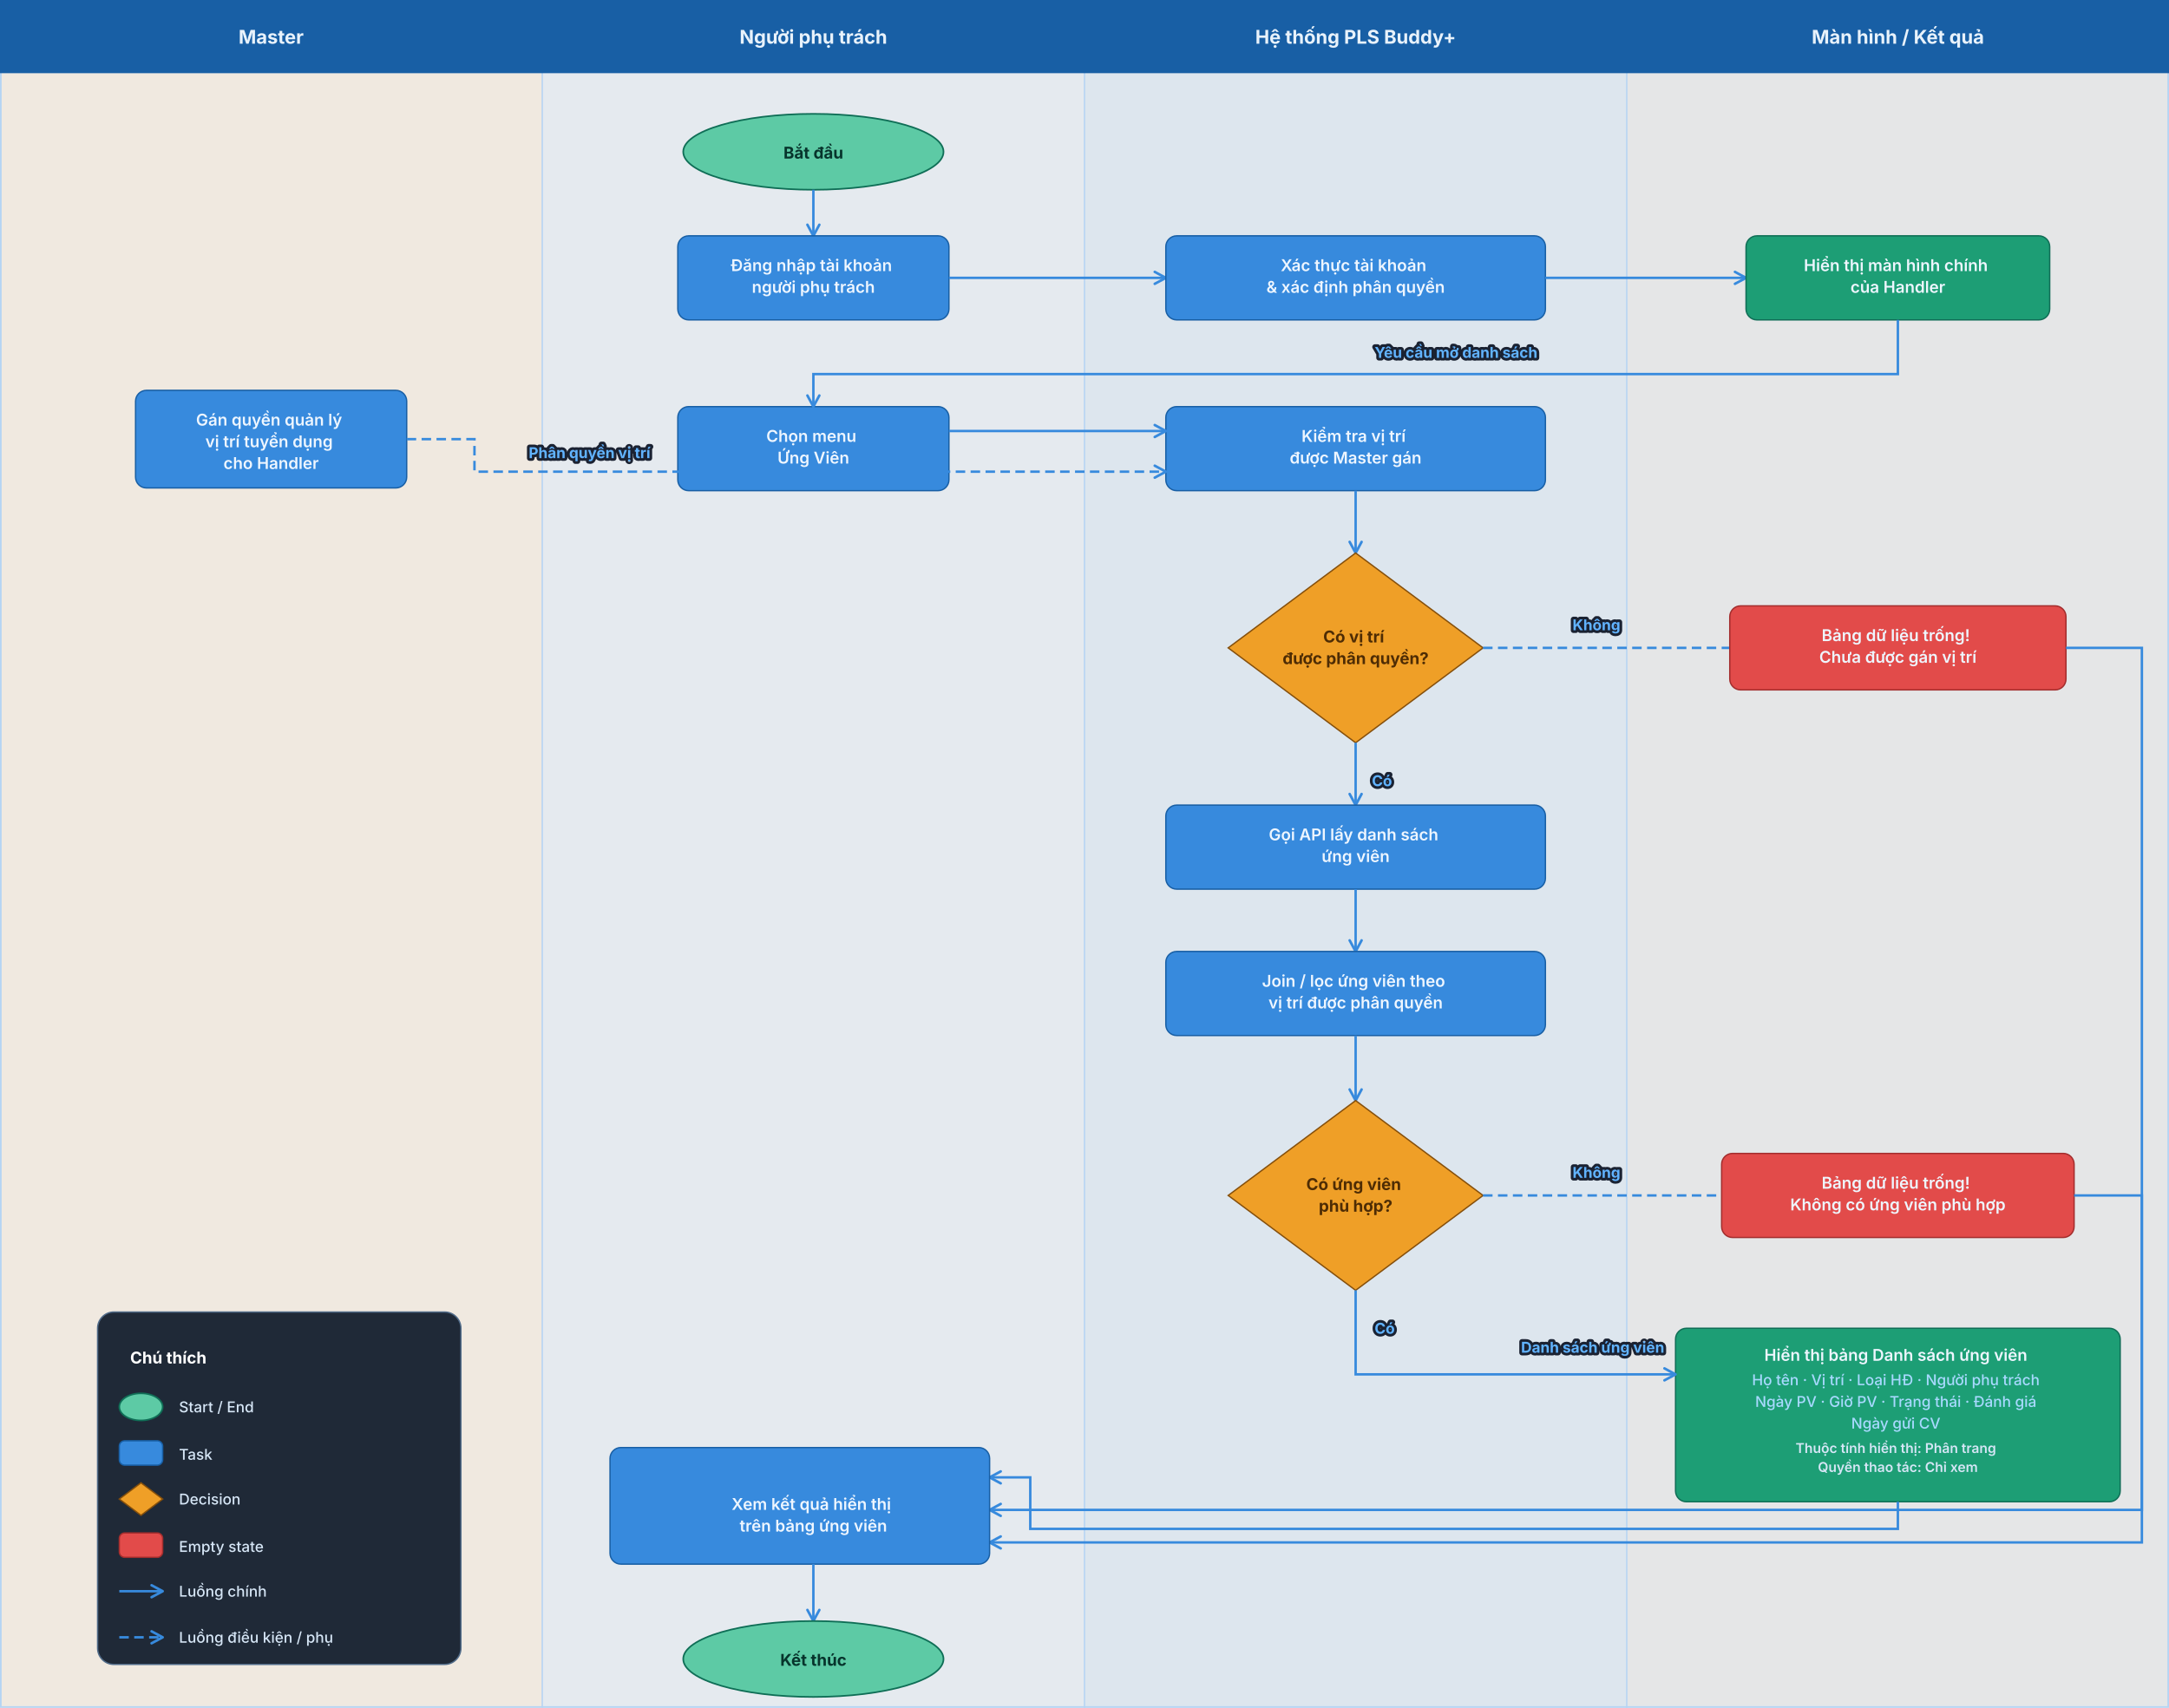
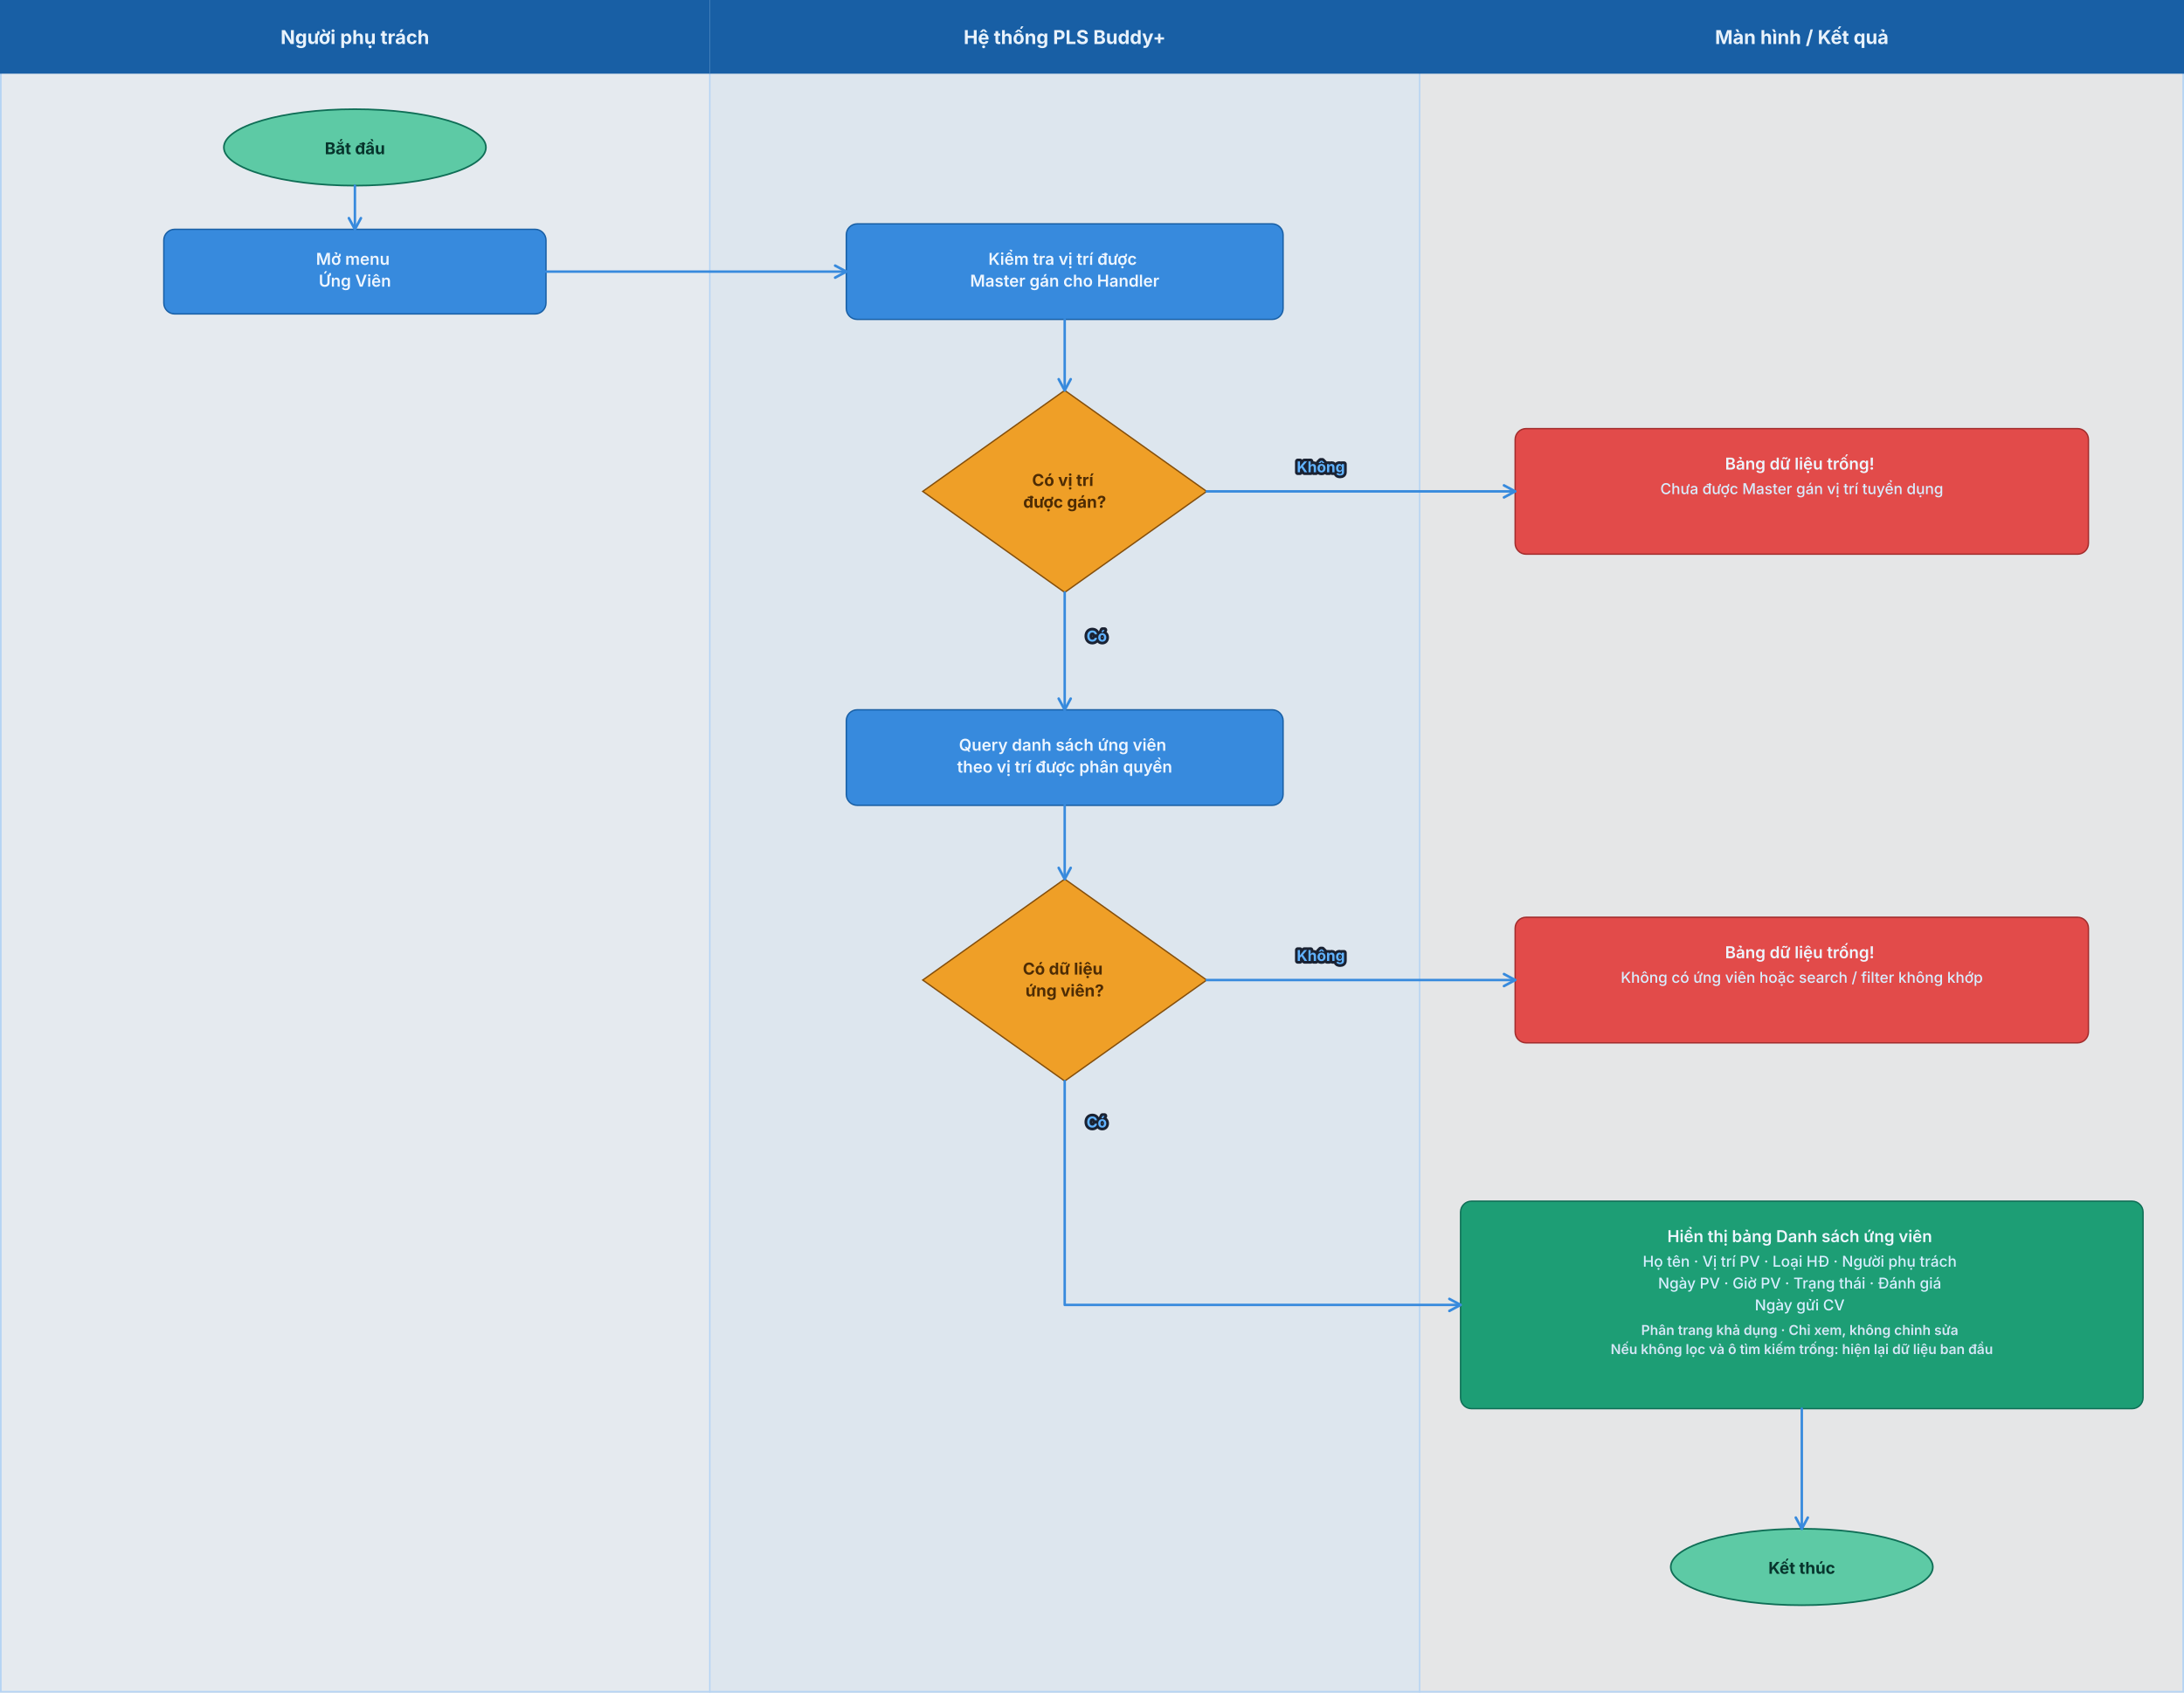
- <svg xmlns="http://www.w3.org/2000/svg" width="1600" height="1260" viewBox="0 0 1600 1260" preserveAspectRatio="xMidYMid meet" role="img" aria-label="Swimlane chart mục 1.1">
+ <svg xmlns="http://www.w3.org/2000/svg" width="1600" height="1240" viewBox="0 0 1600 1240" preserveAspectRatio="xMidYMid meet" role="img" aria-label="Swimlane chart hiển thị bảng danh sách ứng viên">
  <defs>
    <style>
      .outer-border { fill: none; stroke: #b5d4f4; stroke-width: 1.2; }
      .divider { stroke: #b5d4f4; stroke-width: 1; }
      .lane-head { fill: #185fa5; }
      .lane-title {
        fill: #e8f2fb;
        font-family: "SF Pro Text", "Inter", "Segoe UI", sans-serif;
        font-size: 14px;
        font-weight: 700;
        text-anchor: middle;
        dominant-baseline: middle;
      }
-       .lane-master { fill: #ef9f27; opacity: 0.08; }
      .lane-handler { fill: #378add; opacity: 0.06; }
-       .lane-system { fill: #378add; opacity: 0.1; }
+       .lane-system { fill: #378add; opacity: 0.10; }
      .lane-result { fill: #6b7280; opacity: 0.08; }
      .task { fill: #378add; stroke: #185fa5; stroke-width: 1; }
      .result-ok { fill: #1d9e75; stroke: #0f6e56; stroke-width: 1; }
      .result-empty { fill: #e24b4a; stroke: #a32d2d; stroke-width: 1; }
      .start-end { fill: #5dcaa5; stroke: #0f6e56; stroke-width: 1.2; }
      .decision { fill: #ef9f27; stroke: #854f0b; stroke-width: 1; }
      .text-light {
        fill: #eef6ff;
        font-family: "SF Pro Text", "Inter", "Segoe UI", sans-serif;
        font-size: 12px;
        font-weight: 600;
        text-anchor: middle;
      }
      .text-dark {
        fill: #07342c;
        font-family: "SF Pro Text", "Inter", "Segoe UI", sans-serif;
        font-size: 12px;
        font-weight: 700;
        text-anchor: middle;
      }
      .decision-text {
        fill: #4e2c04;
        font-family: "SF Pro Text", "Inter", "Segoe UI", sans-serif;
        font-size: 12px;
        font-weight: 700;
        text-anchor: middle;
      }
      .subtext {
-         fill: #a8d9ff;
+         fill: #d8eeff;
        font-family: "SF Pro Text", "Inter", "Segoe UI", sans-serif;
        font-size: 11px;
        font-weight: 500;
        text-anchor: middle;
-       }
-       .legend-card { fill: #1f2937; stroke: #506b89; stroke-width: 1; }
-       .legend-title {
-         fill: #ffffff;
-         font-family: "SF Pro Text", "Inter", "Segoe UI", sans-serif;
-         font-size: 12px;
-         font-weight: 700;
-       }
-       .legend-text {
-         fill: #d6e6f6;
-         font-family: "SF Pro Text", "Inter", "Segoe UI", sans-serif;
-         font-size: 11px;
-         font-weight: 500;
      }
      .meta-text {
        fill: #d6e6f6;
        font-family: "SF Pro Text", "Inter", "Segoe UI", sans-serif;
        font-size: 10px;
        font-weight: 600;
        text-anchor: middle;
      }
      .line {
        fill: none;
        stroke: #378add;
        stroke-width: 1.8;
-         marker-end: url(#arrow);
-       }
-       .line-dashed {
-         fill: none;
-         stroke: #378add;
-         stroke-width: 1.8;
-         stroke-dasharray: 7 4;
+         stroke-linecap: round;
+         stroke-linejoin: round;
        marker-end: url(#arrow);
      }
      .line-label {
        fill: #61b3ff;
        font-family: "SF Pro Text", "Inter", "Segoe UI", sans-serif;
        font-size: 11px;
        font-weight: 700;
        paint-order: stroke;
        stroke: rgba(10, 18, 34, 0.92);
        stroke-width: 4px;
        stroke-linejoin: round;
      }
    </style>
    <marker id="arrow" viewBox="0 0 10 10" refX="8" refY="5" markerWidth="7" markerHeight="7" orient="auto-start-reverse">
      <path d="M1.5 1.5L8 5L1.5 8.5" fill="none" stroke="#378add" stroke-width="1.5" stroke-linecap="round" stroke-linejoin="round" />
    </marker>
  </defs>
-   <rect class="lane-master" x="0" y="54" width="400" height="1206" />
-   <rect class="lane-handler" x="400" y="54" width="400" height="1206" />
-   <rect class="lane-system" x="800" y="54" width="400" height="1206" />
-   <rect class="lane-result" x="1200" y="54" width="400" height="1206" />
-   <rect class="outer-border" x="0.6" y="0.6" width="1598.8" height="1258.8" />
-   <line class="divider" x1="400" y1="0" x2="400" y2="1260" />
-   <line class="divider" x1="800" y1="0" x2="800" y2="1260" />
-   <line class="divider" x1="1200" y1="0" x2="1200" y2="1260" />
-   <rect class="lane-head" x="0" y="0" width="400" height="54" />
-   <rect class="lane-head" x="400" y="0" width="400" height="54" />
-   <rect class="lane-head" x="800" y="0" width="400" height="54" />
-   <rect class="lane-head" x="1200" y="0" width="400" height="54" />
-   <text class="lane-title" x="200" y="27">Master</text>
-   <text class="lane-title" x="600" y="27">Người phụ trách</text>
-   <text class="lane-title" x="1000" y="27">Hệ thống PLS Buddy+</text>
-   <text class="lane-title" x="1400" y="27">Màn hình / Kết quả</text>
-   <ellipse class="start-end" cx="600" cy="112" rx="96" ry="28" />
-   <text class="text-dark" x="600" y="117">Bắt đầu</text>
-   <line class="line" x1="600" y1="140" x2="600" y2="174" />
-   <rect class="task" x="500" y="174" width="200" height="62" rx="8" />
-   <text class="text-light" x="600" y="200">
-     <tspan x="600" dy="0">Đăng nhập tài khoản</tspan>
-     <tspan x="600" dy="16">người phụ trách</tspan>
+   <rect class="lane-handler" x="0" y="54" width="520" height="1186" />
+   <rect class="lane-system" x="520" y="54" width="520" height="1186" />
+   <rect class="lane-result" x="1040" y="54" width="560" height="1186" />
+   <rect class="outer-border" x="0.6" y="0.6" width="1598.8" height="1238.8" />
+   <line class="divider" x1="520" y1="0" x2="520" y2="1240" />
+   <line class="divider" x1="1040" y1="0" x2="1040" y2="1240" />
+   <rect class="lane-head" x="0" y="0" width="520" height="54" />
+   <rect class="lane-head" x="520" y="0" width="520" height="54" />
+   <rect class="lane-head" x="1040" y="0" width="560" height="54" />
+   <text class="lane-title" x="260" y="27">Người phụ trách</text>
+   <text class="lane-title" x="780" y="27">Hệ thống PLS Buddy+</text>
+   <text class="lane-title" x="1320" y="27">Màn hình / Kết quả</text>
+   <ellipse class="start-end" cx="260" cy="108" rx="96" ry="28" />
+   <text class="text-dark" x="260" y="113">Bắt đầu</text>
+   <rect class="task" x="120" y="168" width="280" height="62" rx="8" />
+   <text class="text-light" x="260" y="194">
+     <tspan x="260" dy="0">Mở menu</tspan>
+     <tspan x="260" dy="16">Ứng Viên</tspan>
  </text>
-   <line class="line" x1="700" y1="205" x2="860" y2="205" />
-   <rect class="task" x="860" y="174" width="280" height="62" rx="8" />
-   <text class="text-light" x="1000" y="200">
-     <tspan x="1000" dy="0">Xác thực tài khoản</tspan>
-     <tspan x="1000" dy="16">&amp; xác định phân quyền</tspan>
+   <rect class="task" x="620" y="164" width="320" height="70" rx="8" />
+   <text class="text-light" x="780" y="194">
+     <tspan x="780" dy="0">Kiểm tra vị trí được</tspan>
+     <tspan x="780" dy="16">Master gán cho Handler</tspan>
  </text>
-   <line class="line" x1="1140" y1="205" x2="1288" y2="205" />
-   <rect class="result-ok" x="1288" y="174" width="224" height="62" rx="8" />
-   <text class="text-light" x="1400" y="200">
-     <tspan x="1400" dy="0">Hiển thị màn hình chính</tspan>
-     <tspan x="1400" dy="16">của Handler</tspan>
+   <polygon class="decision" points="780,286 884,360 780,434 676,360" />
+   <text class="decision-text" x="780" y="356">
+     <tspan x="780" dy="0">Có vị trí</tspan>
+     <tspan x="780" dy="16">được gán?</tspan>
  </text>
-   <rect class="task" x="500" y="300" width="200" height="62" rx="8" />
-   <text class="text-light" x="600" y="326">
-     <tspan x="600" dy="0">Chọn menu</tspan>
-     <tspan x="600" dy="16">Ứng Viên</tspan>
+   <rect class="result-empty" x="1110" y="314" width="420" height="92" rx="8" />
+   <text class="text-light" x="1320" y="344">
+     <tspan x="1320" dy="0">Bảng dữ liệu trống!</tspan>
+     <tspan class="subtext" x="1320" dy="18">Chưa được Master gán vị trí tuyển dụng</tspan>
  </text>
-   <path class="line" d="M1400 236 V276 H600 V300" />
-   <text class="line-label" x="1014" y="264">Yêu cầu mở danh sách</text>
-   <rect class="task" x="100" y="288" width="200" height="72" rx="8" />
-   <text class="text-light" x="200" y="314">
-     <tspan x="200" dy="0">Gán quyền quản lý</tspan>
-     <tspan x="200" dy="16">vị trí tuyển dụng</tspan>
-     <tspan x="200" dy="16">cho Handler</tspan>
+   <rect class="task" x="620" y="520" width="320" height="70" rx="8" />
+   <text class="text-light" x="780" y="550">
+     <tspan x="780" dy="0">Query danh sách ứng viên</tspan>
+     <tspan x="780" dy="16">theo vị trí được phân quyền</tspan>
  </text>
-   <rect class="task" x="860" y="300" width="280" height="62" rx="8" />
-   <text class="text-light" x="1000" y="326">
-     <tspan x="1000" dy="0">Kiểm tra vị trí</tspan>
-     <tspan x="1000" dy="16">được Master gán</tspan>
+   <polygon class="decision" points="780,644 884,718 780,792 676,718" />
+   <text class="decision-text" x="780" y="714">
+     <tspan x="780" dy="0">Có dữ liệu</tspan>
+     <tspan x="780" dy="16">ứng viên?</tspan>
  </text>
-   <line class="line" x1="700" y1="318" x2="860" y2="318" />
-   <path class="line-dashed" d="M300 324 H350 V348 H860" />
-   <text class="line-label" x="390" y="338">Phân quyền vị trí</text>
-   <line class="line" x1="1000" y1="362" x2="1000" y2="408" />
-   <polygon class="decision" points="1000,408 1094,478 1000,548 906,478" />
-   <text class="decision-text" x="1000" y="474">
-     <tspan x="1000" dy="0">Có vị trí</tspan>
-     <tspan x="1000" dy="16">được phân quyền?</tspan>
+   <rect class="result-empty" x="1110" y="672" width="420" height="92" rx="8" />
+   <text class="text-light" x="1320" y="702">
+     <tspan x="1320" dy="0">Bảng dữ liệu trống!</tspan>
+     <tspan class="subtext" x="1320" dy="18">Không có ứng viên hoặc search / filter không khớp</tspan>
  </text>
-   <line class="line" x1="1000" y1="548" x2="1000" y2="594" />
-   <text class="line-label" x="1012" y="580">Có</text>
-   <path class="line-dashed" d="M1094 478 H1288" />
-   <text class="line-label" x="1160" y="465">Không</text>
-   <rect class="result-empty" x="1276" y="447" width="248" height="62" rx="8" />
-   <text class="text-light" x="1400" y="473">
-     <tspan x="1400" dy="0">Bảng dữ liệu trống!</tspan>
-     <tspan x="1400" dy="16">Chưa được gán vị trí</tspan>
+   <rect class="result-ok" x="1070" y="880" width="500" height="152" rx="8" />
+   <text class="text-light" x="1320" y="910">
+     <tspan x="1320" dy="0">Hiển thị bảng Danh sách ứng viên</tspan>
+     <tspan class="subtext" x="1320" dy="18">Họ tên · Vị trí PV · Loại HĐ · Người phụ trách</tspan>
+     <tspan class="subtext" x="1320" dy="16">Ngày PV · Giờ PV · Trạng thái · Đánh giá</tspan>
+     <tspan class="subtext" x="1320" dy="16">Ngày gửi CV</tspan>
+     <tspan class="meta-text" x="1320" dy="18">Phân trang khả dụng · Chỉ xem, không chỉnh sửa</tspan>
+     <tspan class="meta-text" x="1320" dy="14">Nếu không lọc và ô tìm kiếm trống: hiện lại dữ liệu ban đầu</tspan>
  </text>
-   <rect class="task" x="860" y="594" width="280" height="62" rx="8" />
-   <text class="text-light" x="1000" y="620">
-     <tspan x="1000" dy="0">Gọi API lấy danh sách</tspan>
-     <tspan x="1000" dy="16">ứng viên</tspan>
-   </text>
-   <line class="line" x1="1000" y1="656" x2="1000" y2="702" />
-   <rect class="task" x="860" y="702" width="280" height="62" rx="8" />
-   <text class="text-light" x="1000" y="728">
-     <tspan x="1000" dy="0">Join / lọc ứng viên theo</tspan>
-     <tspan x="1000" dy="16">vị trí được phân quyền</tspan>
-   </text>
-   <line class="line" x1="1000" y1="764" x2="1000" y2="812" />
-   <polygon class="decision" points="1000,812 1094,882 1000,952 906,882" />
-   <text class="decision-text" x="1000" y="878">
-     <tspan x="1000" dy="0">Có ứng viên</tspan>
-     <tspan x="1000" dy="16">phù hợp?</tspan>
-   </text>
-   <path class="line-dashed" d="M1094 882 H1288" />
-   <text class="line-label" x="1160" y="869">Không</text>
-   <rect class="result-empty" x="1270" y="851" width="260" height="62" rx="8" />
-   <text class="text-light" x="1400" y="877">
-     <tspan x="1400" dy="0">Bảng dữ liệu trống!</tspan>
-     <tspan x="1400" dy="16">Không có ứng viên phù hợp</tspan>
-   </text>
-   <rect class="result-ok" x="1236" y="980" width="328" height="128" rx="8" />
-   <text class="text-light" x="1400" y="1004">
-     <tspan x="1400" dy="0">Hiển thị bảng Danh sách ứng viên</tspan>
-     <tspan class="subtext" x="1400" dy="18">Họ tên · Vị trí · Loại HĐ · Người phụ trách</tspan>
-     <tspan class="subtext" x="1400" dy="16">Ngày PV · Giờ PV · Trạng thái · Đánh giá</tspan>
-     <tspan class="subtext" x="1400" dy="16">Ngày gửi CV</tspan>
-     <tspan class="meta-text" x="1400" dy="18">Thuộc tính hiển thị: Phân trang</tspan>
-     <tspan class="meta-text" x="1400" dy="14">Quyền thao tác: Chỉ xem</tspan>
-   </text>
-   <path class="line" d="M1000 952 V1014 H1236" />
-   <text class="line-label" x="1014" y="984">Có</text>
-   <text class="line-label" x="1122" y="998">Danh sách ứng viên</text>
-   <path class="line" d="M1400 1108 V1128 H760 V1090 H730" />
-   <path class="line" d="M1524 478 H1580 V1114 H730" />
-   <path class="line" d="M1530 882 H1580 V1138 H730" />
-   <rect class="task" x="450" y="1068" width="280" height="86" rx="8" />
-   <text class="text-light" x="600" y="1114">
-     <tspan x="600" dy="0">Xem kết quả hiển thị</tspan>
-     <tspan x="600" dy="16">trên bảng ứng viên</tspan>
-   </text>
-   <line class="line" x1="600" y1="1154" x2="600" y2="1196" />
-   <ellipse class="start-end" cx="600" cy="1224" rx="96" ry="28" />
-   <text class="text-dark" x="600" y="1229">Kết thúc</text>
-   <rect class="legend-card" x="72" y="968" width="268" height="260" rx="12" />
-   <text class="legend-title" x="96" y="1006">Chú thích</text>
-   <ellipse class="start-end" cx="104" cy="1038" rx="16" ry="10" />
-   <text class="legend-text" x="132" y="1042">Start / End</text>
-   <rect class="task" x="88" y="1063" width="32" height="18" rx="4" />
-   <text class="legend-text" x="132" y="1077">Task</text>
-   <polygon class="decision" points="104,1094 120,1106 104,1118 88,1106" />
-   <text class="legend-text" x="132" y="1110">Decision</text>
-   <rect class="result-empty" x="88" y="1131" width="32" height="18" rx="4" />
-   <text class="legend-text" x="132" y="1145">Empty state</text>
-   <line class="line" x1="88" y1="1174" x2="120" y2="1174" />
-   <text class="legend-text" x="132" y="1178">Luồng chính</text>
-   <line class="line-dashed" x1="88" y1="1208" x2="120" y2="1208" />
-   <text class="legend-text" x="132" y="1212">Luồng điều kiện / phụ</text>
+   <ellipse class="start-end" cx="1320" cy="1148" rx="96" ry="28" />
+   <text class="text-dark" x="1320" y="1153">Kết thúc</text>
+   <line class="line" x1="260" y1="136" x2="260" y2="168" />
+   <line class="line" x1="400" y1="199" x2="620" y2="199" />
+   <line class="line" x1="780" y1="234" x2="780" y2="286" />
+   <line class="line" x1="884" y1="360" x2="1110" y2="360" />
+   <line class="line" x1="780" y1="434" x2="780" y2="520" />
+   <line class="line" x1="780" y1="590" x2="780" y2="644" />
+   <line class="line" x1="884" y1="718" x2="1110" y2="718" />
+   <path class="line" d="M780 792 V956 H1070" />
+   <line class="line" x1="1320" y1="1032" x2="1320" y2="1120" />
+   <text class="line-label" x="950" y="346">Không</text>
+   <text class="line-label" x="796" y="470">Có</text>
+   <text class="line-label" x="950" y="704">Không</text>
+   <text class="line-label" x="796" y="826">Có</text>
</svg>
